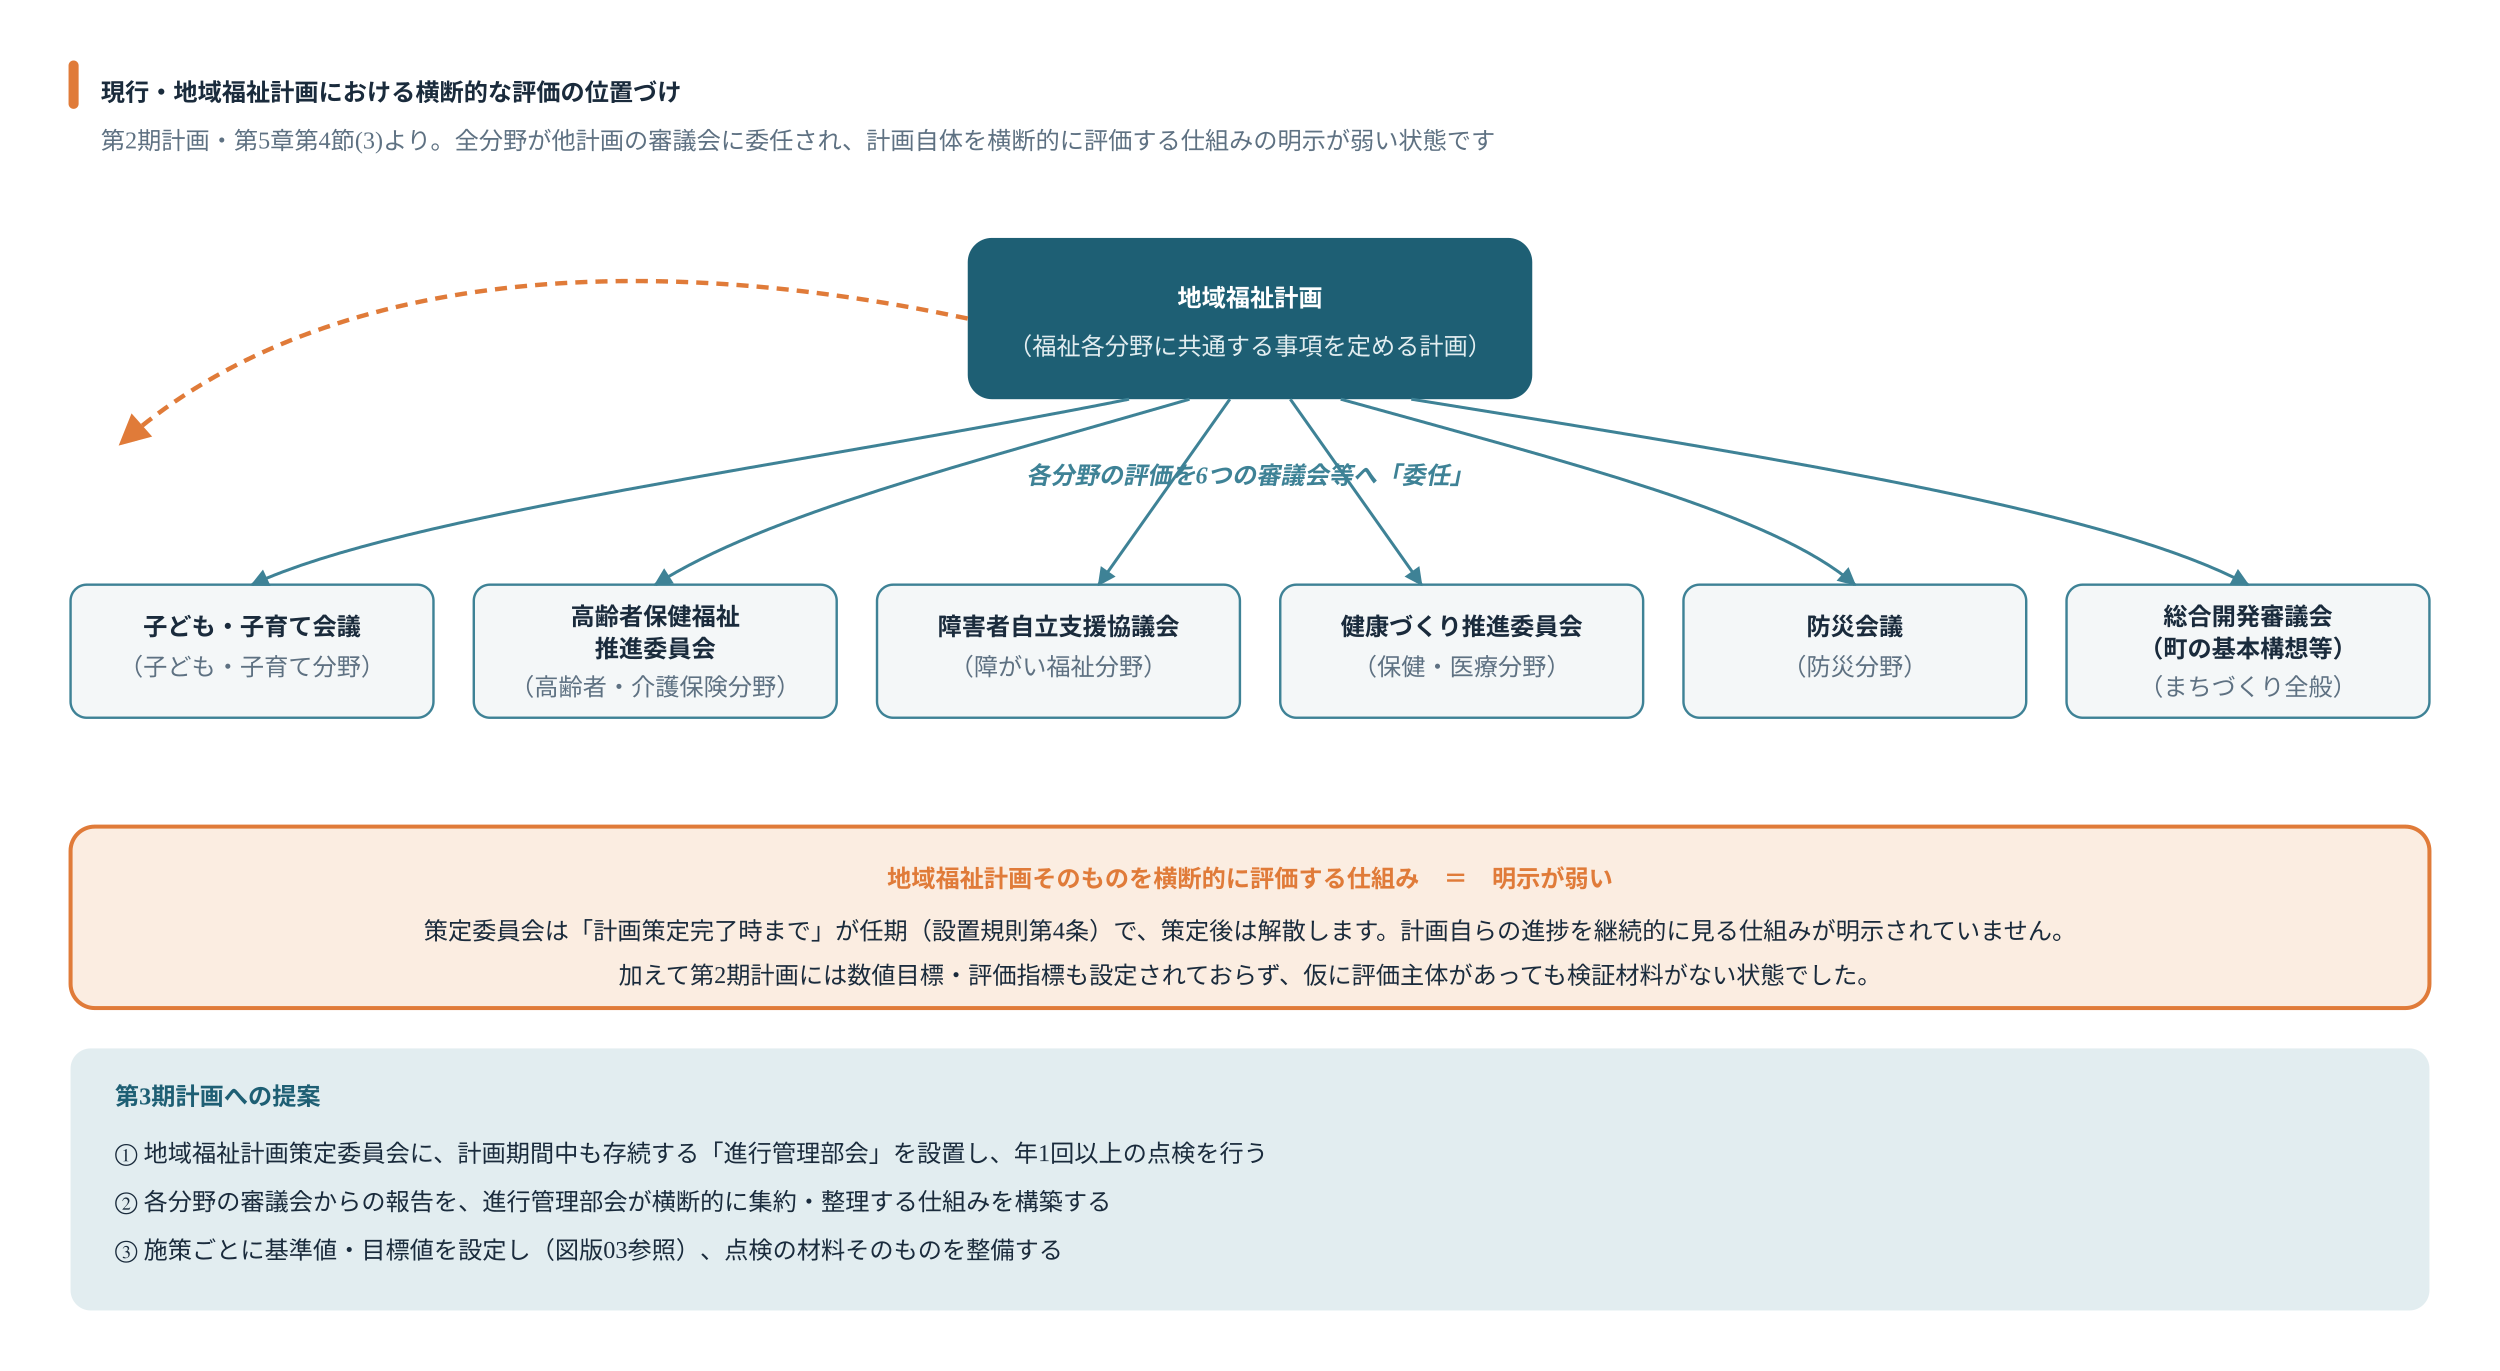
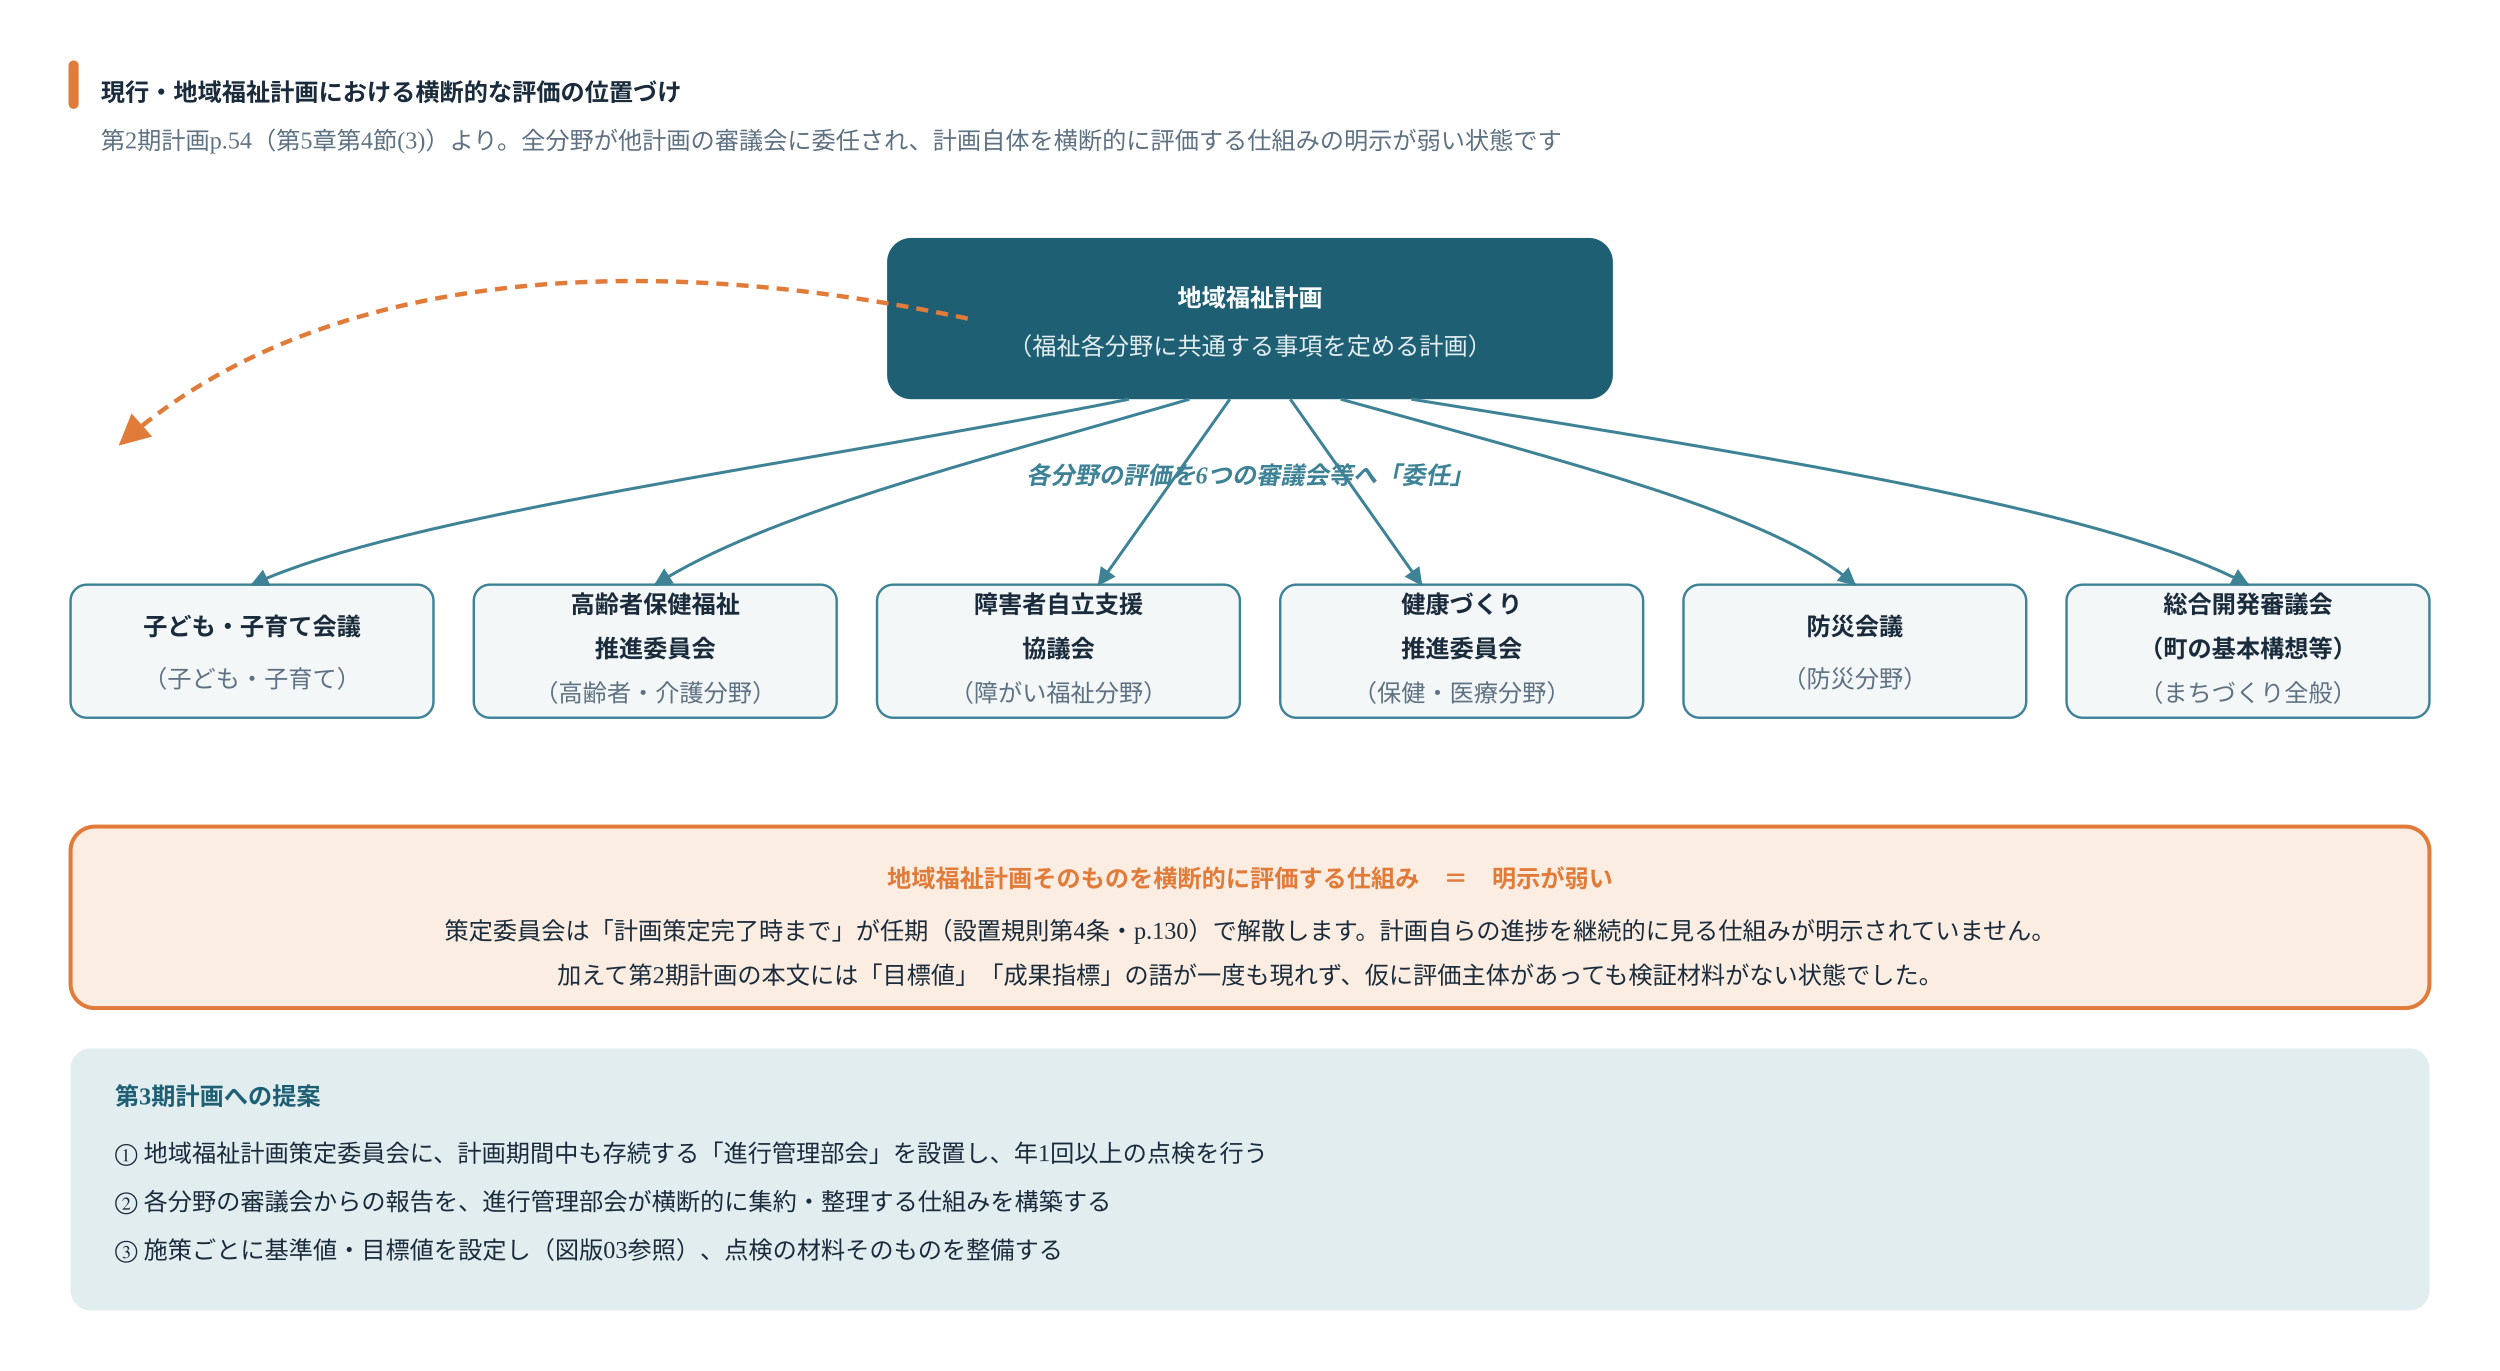
<svg xmlns="http://www.w3.org/2000/svg" viewBox="0 0 1240 680" class="bzu-fig" role="img" aria-labelledby="fig-13-t fig-13-d" preserveAspectRatio="xMidYMid meet">
  <style>
/* ==== 可変トークン ====
   外側の CSS で :root や任意の親要素に
   --c-brand などを定義すれば、この図の配色を一括変更できます。
   例) :root{ --c-brand:#004C6D; --fs-scale:1.08; }
   ==================== */
.bzu-fig{
  display:block; width:100%;
  max-width:var(--fig-max-width, 1240px);
  height:auto; margin:var(--fig-margin, 0 auto);
  font-family:var(--fig-font, 'BIZ UDPGothic','BIZ UDPゴシック','BIZ UDGothic','BIZ UDゴシック','Yu Gothic UI','Yu Gothic','Meiryo',sans-serif);
  font-weight:var(--fig-font-weight, 400);
}
.bzu-fig .f-ink{fill:var(--c-ink,#1A2B3C)}
.bzu-fig .f-muted{fill:var(--c-ink-muted,#5E7182)}
.bzu-fig .f-brand{fill:var(--c-brand,#1E5F74)}
.bzu-fig .f-brand2{fill:var(--c-brand-light,#3E8296)}
.bzu-fig .f-accent{fill:var(--c-accent,#E07B39)}
.bzu-fig .f-surfalt{fill:var(--c-surface-alt,#F4F7F8)}
.bzu-fig .f-brandpale{fill:var(--c-brand-pale,#E2EDF0)}
.bzu-fig .f-accentpale{fill:var(--c-accent-pale,#FBEDE1)}
.bzu-fig .f-surface{fill:var(--c-surface,#FFFFFF)}
.bzu-fig .f-onbrand{fill:var(--c-on-brand,#FFFFFF)}
.bzu-fig .s-brand2{stroke:var(--c-brand-light,#3E8296)}
.bzu-fig .s-accent{stroke:var(--c-accent,#E07B39)}
/* 文字サイズ：--fs-scale で全体を一括拡縮（既定 1） */
- .bzu-fig .fs-10_5{font-size:calc(10.5px * var(--fs-scale, 1))}
- .bzu-fig .fs-12{font-size:calc(12px * var(--fs-scale, 1))}
+ .bzu-fig .fs-10_5{font-size:calc(15.5px * var(--fs-scale, 1))}
+ .bzu-fig .fs-12{font-size:calc(18px * var(--fs-scale, 1))}
.bzu-fig .fs-12_5{font-size:calc(18.5px * var(--fs-scale, 1))}
.bzu-fig .fs-13_5{font-size:calc(19.5px * var(--fs-scale, 1))}
- .bzu-fig .fs-15{font-size:calc(15px * var(--fs-scale, 1))}
+ .bzu-fig .fs-15{font-size:calc(21px * var(--fs-scale, 1))}
.bzu-fig .fs-16{font-size:calc(22px * var(--fs-scale, 1))}
- .bzu-fig .fs-17{font-size:calc(17px * var(--fs-scale, 1))}
+ .bzu-fig .fs-17{font-size:calc(23px * var(--fs-scale, 1))}
.bzu-fig .fs-23{font-size:calc(30px * var(--fs-scale, 1))}
</style>
  <defs>
    <marker id="arB" viewBox="0 0 10 10" refX="9" refY="5" markerWidth="6" markerHeight="6" orient="auto-start-reverse">
      <path class="f-brand2" d="M0,0 L10,5 L0,10 z" />
    </marker>
    <marker id="arC" viewBox="0 0 10 10" refX="9" refY="5" markerWidth="7" markerHeight="7" orient="auto-start-reverse">
      <path class="f-accent" d="M0,0 L10,5 L0,10 z" />
    </marker>
  </defs>
  <rect class="f-surface" width="1240" height="680" />
  <rect class="f-accent" x="34" y="30" width="5" height="24" rx="2.5" />
  <text class="f-ink fs-23" x="50" y="50" font-weight="700">現行・地域福祉計画における横断的な評価の位置づけ</text>
-   <text class="f-muted fs-13_5" x="50" y="74" font-weight="400">第2期計画・第5章第4節(3)より。全分野が他計画の審議会に委任され、計画自体を横断的に評価する仕組みの明示が弱い状態です</text>
-   <rect class="f-brand" x="480" y="118" width="280" height="80" rx="12" />
+   <text class="f-muted fs-13_5" x="50" y="74" font-weight="400">第2期計画p.54（第5章第4節(3)）より。全分野が他計画の審議会に委任され、計画自体を横断的に評価する仕組みの明示が弱い状態です</text>
+   <rect class="f-brand" x="440" y="118" width="360" height="80" rx="12" />
  <text class="f-onbrand fs-17" x="620" y="152" font-weight="700" text-anchor="middle">地域福祉計画</text>
  <text class="f-brandpale fs-12" x="620" y="176" text-anchor="middle">（福祉各分野に共通する事項を定める計画）</text>
  <g>
    <rect class="f-surfalt s-brand2" x="35" y="290" width="180" height="66" rx="8" stroke-width="1.2" />
    <text class="f-ink fs-12_5" x="125" y="315" font-weight="700" text-anchor="middle">子ども・子育て会議</text>
-     <text class="f-muted fs-10_5" x="125" y="335" text-anchor="middle">（子ども・子育て分野）</text>
+     <text class="f-muted fs-10_5" x="125" y="341" text-anchor="middle">（子ども・子育て）</text>
    <rect class="f-surfalt s-brand2" x="235" y="290" width="180" height="66" rx="8" stroke-width="1.2" />
-     <text class="f-ink fs-12_5" x="325" y="310" font-weight="700" text-anchor="middle">高齢者保健福祉</text>
+     <text class="f-ink fs-12_5" x="325" y="304" font-weight="700" text-anchor="middle">高齢者保健福祉</text>
    <text class="f-ink fs-12_5" x="325" y="326" font-weight="700" text-anchor="middle">推進委員会</text>
-     <text class="f-muted fs-10_5" x="325" y="345" text-anchor="middle">（高齢者・介護保険分野）</text>
+     <text class="f-muted fs-10_5" x="325" y="348" text-anchor="middle">（高齢者・介護分野）</text>
    <rect class="f-surfalt s-brand2" x="435" y="290" width="180" height="66" rx="8" stroke-width="1.2" />
-     <text class="f-ink fs-12_5" x="525" y="315" font-weight="700" text-anchor="middle">障害者自立支援協議会</text>
-     <text class="f-muted fs-10_5" x="525" y="335" text-anchor="middle">（障がい福祉分野）</text>
+     <text class="f-ink fs-12_5" x="525" y="304" font-weight="700" text-anchor="middle">障害者自立支援</text>
+     <text class="f-ink fs-12_5" x="525" y="326" font-weight="700" text-anchor="middle">協議会</text>
+     <text class="f-muted fs-10_5" x="525" y="348" text-anchor="middle">（障がい福祉分野）</text>
    <rect class="f-surfalt s-brand2" x="635" y="290" width="180" height="66" rx="8" stroke-width="1.2" />
-     <text class="f-ink fs-12_5" x="725" y="315" font-weight="700" text-anchor="middle">健康づくり推進委員会</text>
-     <text class="f-muted fs-10_5" x="725" y="335" text-anchor="middle">（保健・医療分野）</text>
+     <text class="f-ink fs-12_5" x="725" y="304" font-weight="700" text-anchor="middle">健康づくり</text>
+     <text class="f-ink fs-12_5" x="725" y="326" font-weight="700" text-anchor="middle">推進委員会</text>
+     <text class="f-muted fs-10_5" x="725" y="348" text-anchor="middle">（保健・医療分野）</text>
    <rect class="f-surfalt s-brand2" x="835" y="290" width="170" height="66" rx="8" stroke-width="1.2" />
    <text class="f-ink fs-12_5" x="920" y="315" font-weight="700" text-anchor="middle">防災会議</text>
-     <text class="f-muted fs-10_5" x="920" y="335" text-anchor="middle">（防災分野）</text>
+     <text class="f-muted fs-10_5" x="920" y="341" text-anchor="middle">（防災分野）</text>
    <rect class="f-surfalt s-brand2" x="1025" y="290" width="180" height="66" rx="8" stroke-width="1.2" />
-     <text class="f-ink fs-12_5" x="1115" y="310" font-weight="700" text-anchor="middle">総合開発審議会</text>
+     <text class="f-ink fs-12_5" x="1115" y="304" font-weight="700" text-anchor="middle">総合開発審議会</text>
    <text class="f-ink fs-12_5" x="1115" y="326" font-weight="700" text-anchor="middle">（町の基本構想等）</text>
-     <text class="f-muted fs-10_5" x="1115" y="345" text-anchor="middle">（まちづくり全般）</text>
+     <text class="f-muted fs-10_5" x="1115" y="348" text-anchor="middle">（まちづくり全般）</text>
  </g>
  <path class="s-brand2" d="M560,198 C 400,230 200,255 125,290" fill="none" stroke-width="1.5" marker-end="url(#arB)" />
  <path class="s-brand2" d="M590,198 C 480,230 380,255 325,290" fill="none" stroke-width="1.5" marker-end="url(#arB)" />
  <path class="s-brand2" d="M610,198 L 545,290" fill="none" stroke-width="1.5" marker-end="url(#arB)" />
  <path class="s-brand2" d="M640,198 L 705,290" fill="none" stroke-width="1.5" marker-end="url(#arB)" />
  <path class="s-brand2" d="M665,198 C 780,230 880,255 920,290" fill="none" stroke-width="1.5" marker-end="url(#arB)" />
  <path class="s-brand2" d="M700,198 C 900,230 1050,255 1115,290" fill="none" stroke-width="1.5" marker-end="url(#arB)" />
  <text class="f-brand2 fs-12" x="620" y="240" font-weight="700" text-anchor="middle" font-style="italic">各分野の評価を6つの審議会等へ「委任」</text>
  <path class="s-accent" d="M480,158 C 300,120 150,140 60,220" fill="none" stroke-width="2.2" stroke-dasharray="6,4" marker-end="url(#arC)" />
  <rect class="f-accentpale s-accent" x="35" y="410" width="1170" height="90" rx="12" stroke-width="2" />
  <text class="f-accent fs-16" x="620" y="440" font-weight="700" text-anchor="middle">地域福祉計画そのものを横断的に評価する仕組み　＝　明示が弱い</text>
-   <text class="f-ink fs-12_5" x="620" y="466" text-anchor="middle">策定委員会は「計画策定完了時まで」が任期（設置規則第4条）で、策定後は解散します。計画自らの進捗を継続的に見る仕組みが明示されていません。</text>
-   <text class="f-ink fs-12_5" x="620" y="488" text-anchor="middle">加えて第2期計画には数値目標・評価指標も設定されておらず、仮に評価主体があっても検証材料がない状態でした。</text>
+   <text class="f-ink fs-12_5" x="620" y="466" text-anchor="middle">策定委員会は「計画策定完了時まで」が任期（設置規則第4条・p.130）で解散します。計画自らの進捗を継続的に見る仕組みが明示されていません。</text>
+   <text class="f-ink fs-12_5" x="620" y="488" text-anchor="middle">加えて第2期計画の本文には「目標値」「成果指標」の語が一度も現れず、仮に評価主体があっても検証材料がない状態でした。</text>
  <rect class="f-brandpale" x="35" y="520" width="1170" height="130" rx="10" />
  <text class="f-brand fs-15" x="57" y="548" font-weight="700">第3期計画への提案</text>
  <text class="f-ink fs-12_5" x="57" y="576">① 地域福祉計画策定委員会に、計画期間中も存続する「進行管理部会」を設置し、年1回以上の点検を行う</text>
  <text class="f-ink fs-12_5" x="57" y="600">② 各分野の審議会からの報告を、進行管理部会が横断的に集約・整理する仕組みを構築する</text>
  <text class="f-ink fs-12_5" x="57" y="624">③ 施策ごとに基準値・目標値を設定し（図版03参照）、点検の材料そのものを整備する</text>
</svg>
